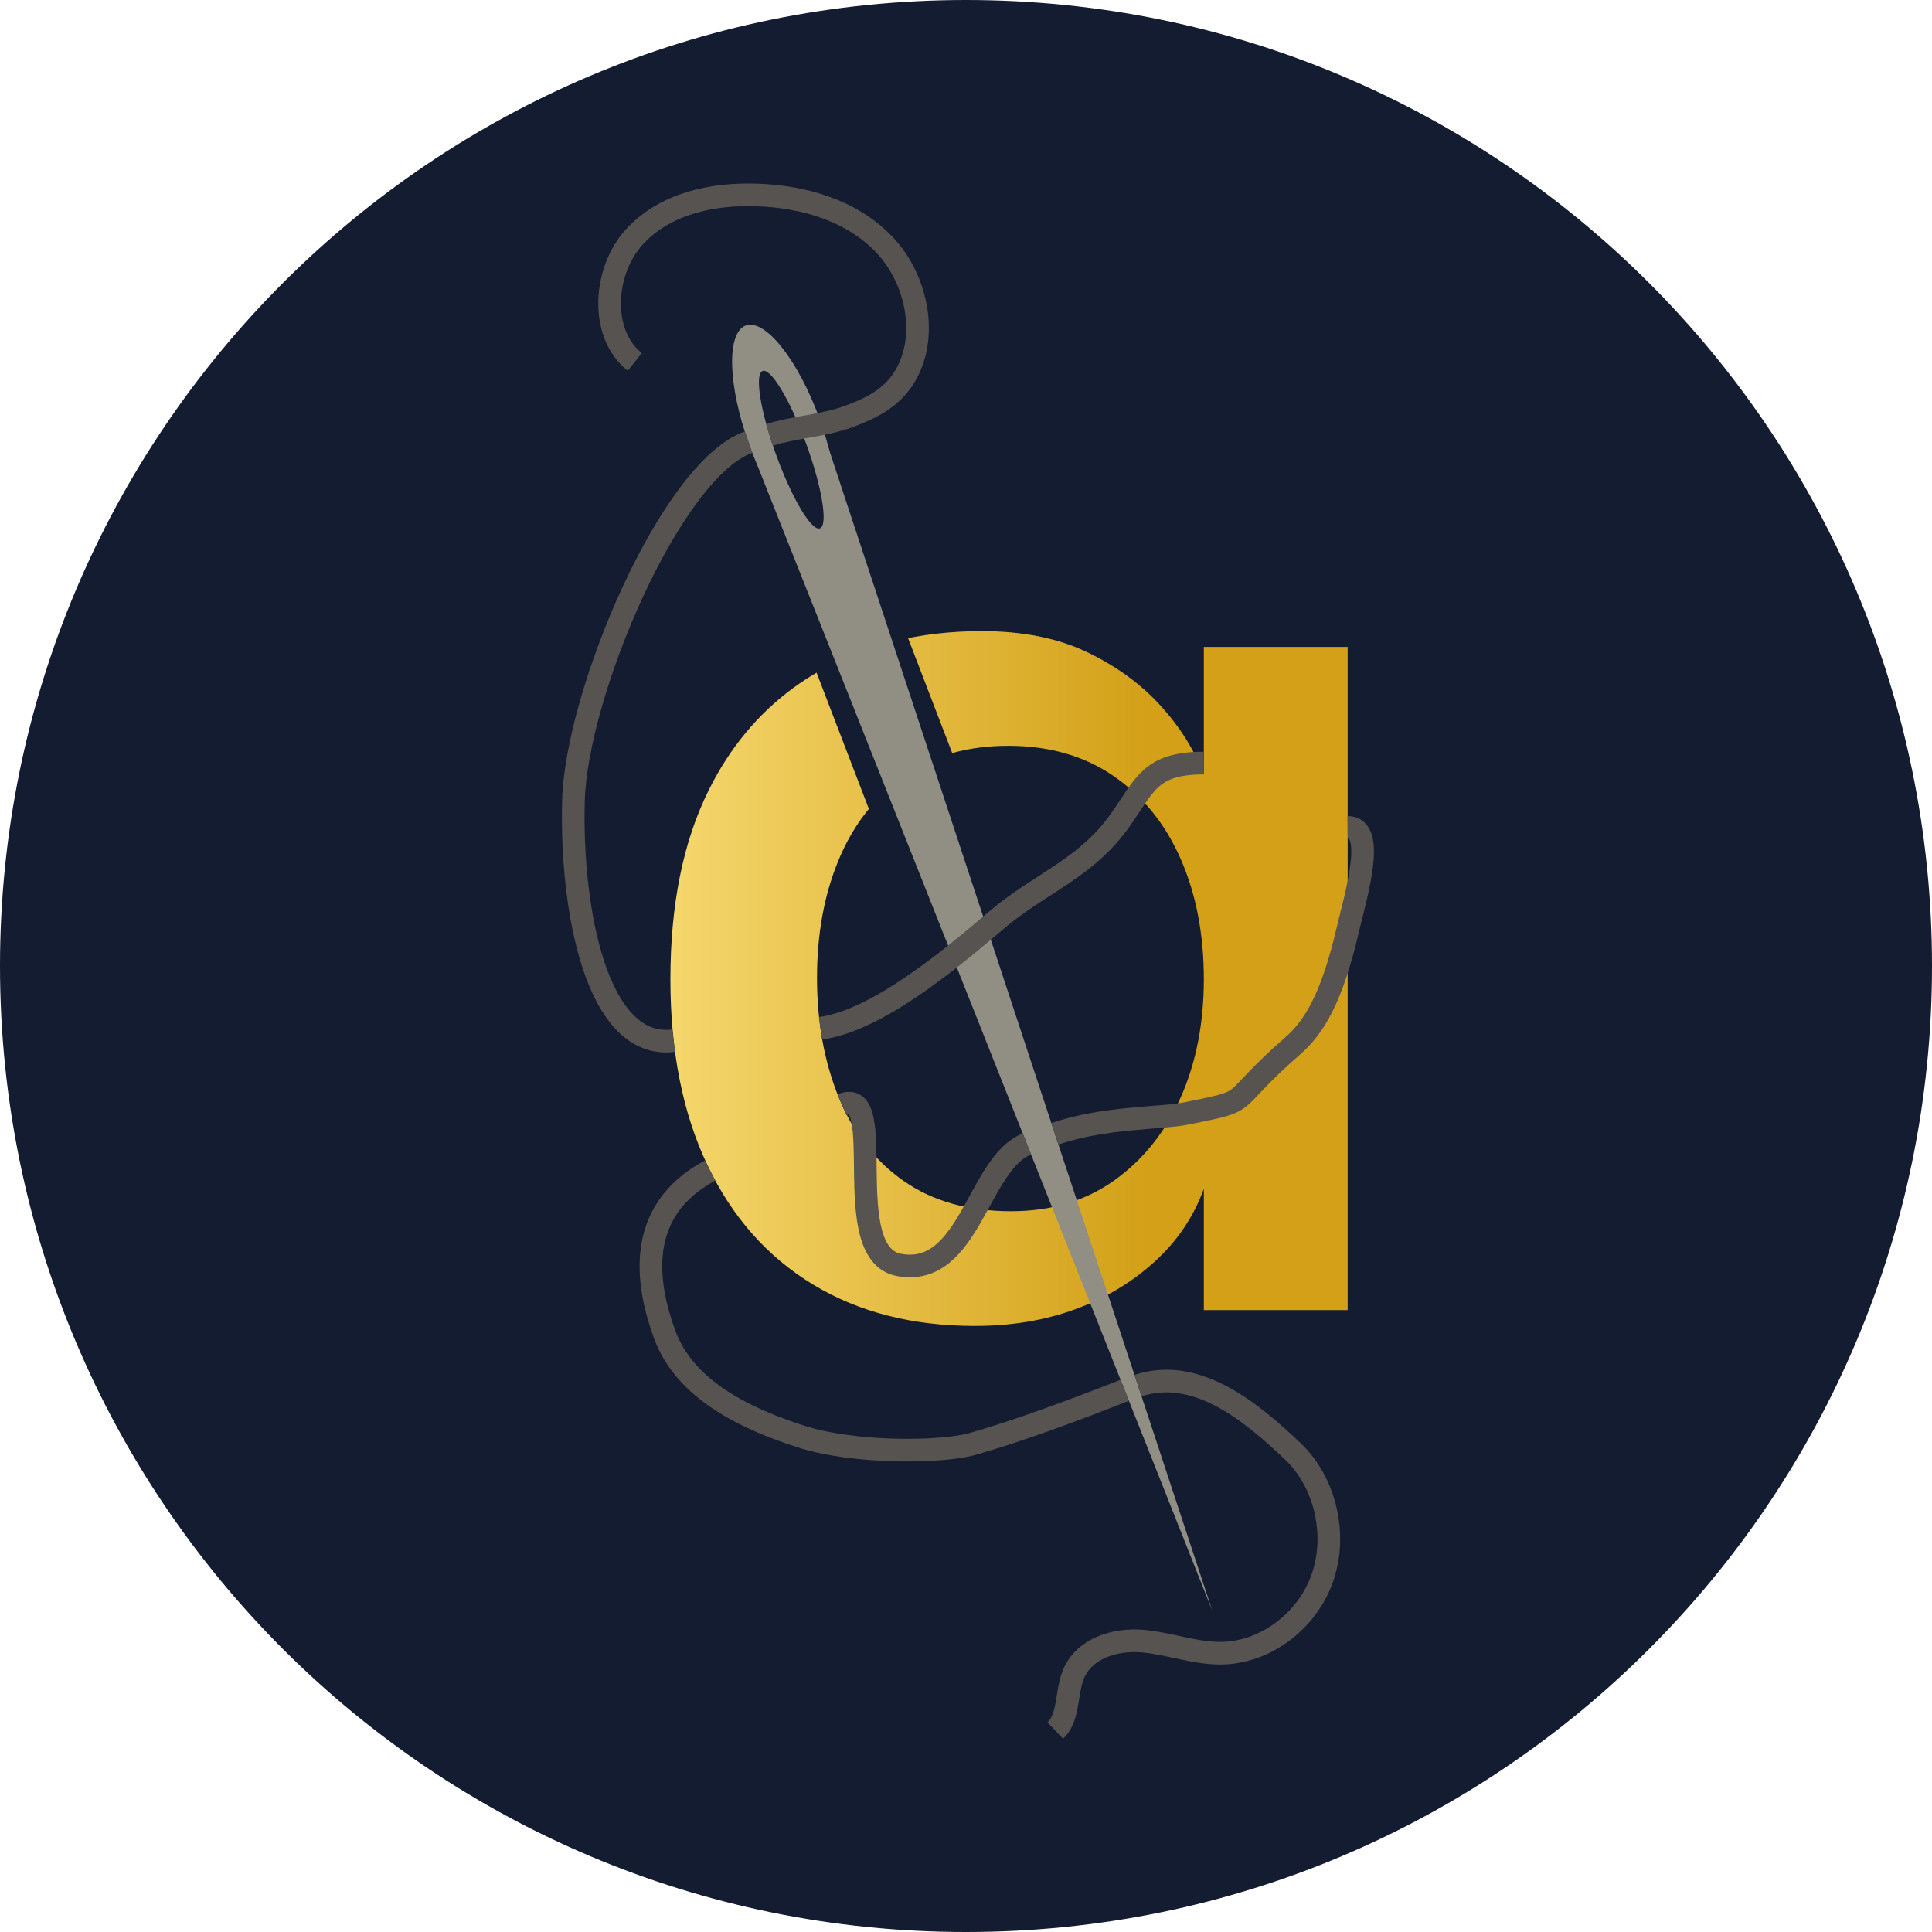
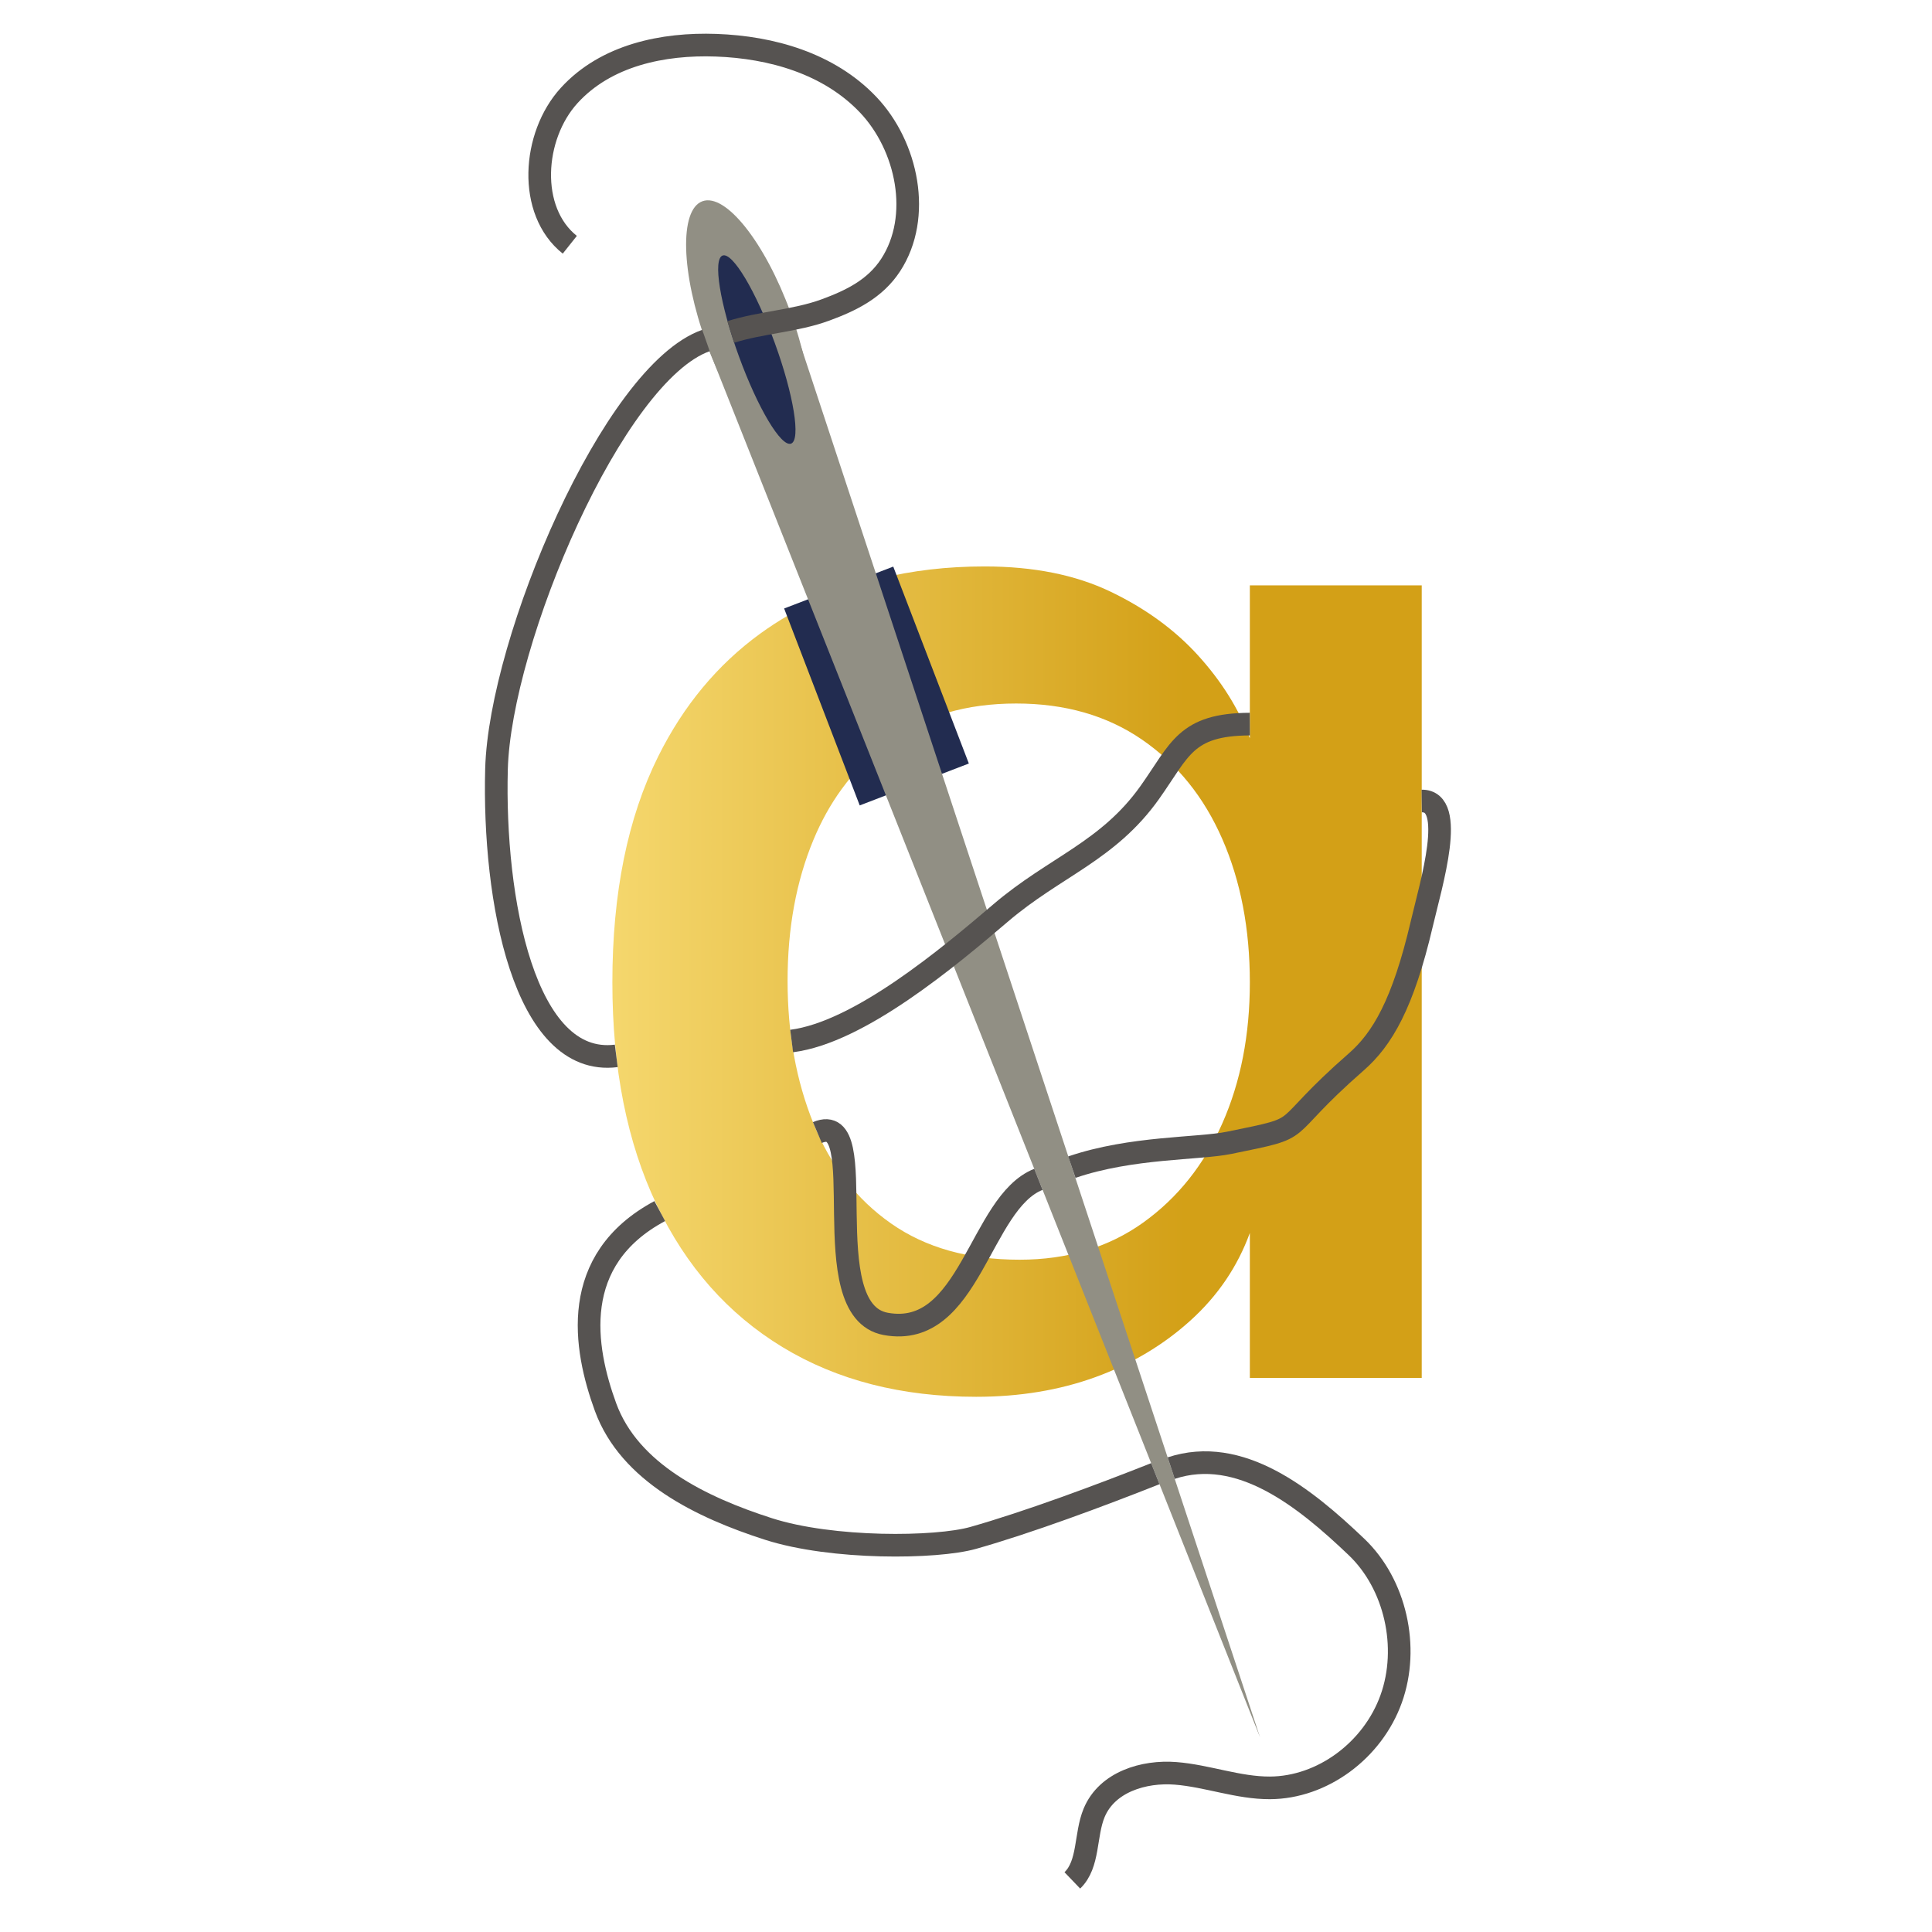
<svg xmlns="http://www.w3.org/2000/svg" id="a" viewBox="0 0 1024 1024">
  <defs>
-     <linearGradient id="b" x1="355.326" y1="518.64" x2="714.286" y2="518.64" gradientUnits="userSpaceOnUse">
+     <linearGradient id="b" x1="324.567" y1="520.275" x2="753.545" y2="520.275" gradientUnits="userSpaceOnUse">
      <stop offset="0" stop-color="#f5d76d" />
      <stop offset=".708" stop-color="#d3a017" />
    </linearGradient>
  </defs>
-   <circle cx="512" cy="512" r="512" fill="#141c31" />
-   <path d="M420.888,364.309c4-2.909,8.174-5.623,12.519-8.142,24.911-14.435,53.901-21.663,86.964-21.663,21.711,0,40.342,3.733,55.885,11.18,15.536,7.458,28.491,16.893,38.85,28.304,10.367,11.419,18.012,23.65,22.949,36.687v-67.785h76.231v351.501h-76.231v-64.29c-5.437,14.913-14.193,27.842-26.276,38.783-12.097,10.952-26.164,19.336-42.191,25.157-16.035,5.821-33.674,8.734-52.916,8.734-33.063,0-61.687-7.335-85.852-22.009-24.18-14.678-42.811-35.751-55.877-63.242-13.082-27.484-19.615-60.33-19.615-98.535,0-39.592,6.78-73.024,20.354-100.277,11.201-22.503,26.27-40.634,45.208-54.403M456.895,433.427c-4.858,6.705-8.985,14.145-12.382,22.319-7.66,18.411-11.478,39.257-11.478,62.545s3.819,44.373,11.478,63.242c7.645,18.869,19.116,33.663,34.412,44.373,15.289,10.725,34.286,16.073,56.989,16.073,21.211,0,39.469-5.471,54.774-16.419,15.282-10.941,27.014-25.615,35.151-44.026,8.144-18.4,12.217-39.242,12.217-62.545,0-23.758-4.072-44.951-12.217-63.589-8.137-18.627-19.981-33.305-35.524-44.026-15.543-10.71-34.174-16.073-55.877-16.073-22.203,0-40.834,5.482-55.885,16.423-8.363,6.084-15.582,13.319-21.657,21.704" fill="url(#b)" />
-   <rect x="446.546" y="340.758" width="51.842" height="93.551" transform="translate(-107.499 195.057) rotate(-21)" fill="#141c31" />
-   <ellipse cx="415.705" cy="228.691" rx="19.856" ry="59.755" transform="translate(-53.147 155.971) rotate(-20)" fill="#918f84" />
-   <polyline points="432.546 217.505 642.577 853.812 395.252 231.079" fill="#918f84" />
-   <ellipse cx="419.396" cy="238.327" rx="8.49" ry="44.386" transform="translate(-56.22 157.815) rotate(-20)" fill="#141c31" />
-   <path d="M603.164,734.408c30.511-10.043,59.09,12.925,82.215,34.987,17.212,16.422,23.593,44.42,15.351,67.366-8.242,22.945-30.57,39.347-53.722,39.462-14.126.071-27.792-5.323-41.879-6.438s-30.42,3.788-36.127,17.492c-4.09,9.819-2.169,22.783-9.676,29.983" fill="none" stroke="#565351" stroke-miterlimit="10" stroke-width="12" />
-   <path d="M376.345,620.406c-40.331,21.603-33.65,60.657-24.05,86.93,10.635,29.107,42.54,44.523,72.253,54.063,28.325,9.095,74.453,8.589,90.811,3.961,24.253-6.862,56.063-18.693,80.777-28.484" fill="none" stroke="#565351" stroke-miterlimit="10" stroke-width="12" />
-   <path d="M544.29,606.338c-26.147,10.319-30.253,70.936-67.701,64.115-32.779-5.971-4.926-95.684-30.348-84.87" fill="none" stroke="#565351" stroke-miterlimit="10" stroke-width="12" />
-   <path d="M714.286,438.537c15.535-.189,4.168,36.758,0,54.568-8.31,35.506-17.543,51.104-29.023,61.137-37.061,32.391-19.2,28.295-56.29,35.876-13.861,2.833-43.266,1.756-69.867,10.811" fill="none" stroke="#565351" stroke-miterlimit="10" stroke-width="12" />
-   <path d="M434.84,544.985c29.962-3.829,69.502-37.006,92.72-56.821,24.003-20.485,47.618-27.352,66.124-53.417,13.453-18.947,15.789-30.189,44.37-30.316" fill="none" stroke="#565351" stroke-miterlimit="10" stroke-width="12" />
-   <path d="M396.842,234.311c-41.116,14.416-91.389,133.026-92.905,190.121-1.527,57.499,12.192,132.317,53.116,127.149" fill="none" stroke="#565351" stroke-miterlimit="10" stroke-width="12" />
-   <path d="M336.448,191.839c-18.829-14.958-16.644-48.215-.309-66.169,16.336-17.954,41.674-23.167,65.187-22.328,24.524.876,50.032,8.05,67.447,26.383,17.415,18.333,23.934,49.688,9.985,71.097-6.868,10.541-17.505,15.748-28.947,19.947-13.371,4.906-28.547,5.495-41.998,9.745" fill="none" stroke="#565351" stroke-miterlimit="10" stroke-width="12" />
+   <path d="M402.917,335.841c4.781-3.476,9.768-6.719,14.961-9.73,29.77-17.251,64.415-25.888,103.927-25.888,25.946,0,48.211,4.461,66.786,13.361,18.566,8.913,34.048,20.188,46.428,33.825,12.389,13.646,21.525,28.263,27.426,43.843v-81.007h91.101v420.065h-91.101v-76.831c-6.498,17.822-16.962,33.273-31.401,46.348-14.457,13.089-31.267,23.107-50.421,30.064-19.163,6.957-40.243,10.437-63.238,10.437-39.512,0-73.72-8.766-102.598-26.303-28.896-17.541-51.161-42.725-66.777-75.578-15.634-32.845-23.441-72.098-23.441-117.755,0-47.315,8.102-87.268,24.324-119.836,13.385-26.892,31.394-48.559,54.026-65.015M445.947,418.441c-5.806,8.013-10.738,16.904-14.798,26.672-9.154,22.002-13.717,46.914-13.717,74.745s4.563,53.028,13.717,75.578c9.136,22.55,22.844,40.229,41.125,53.028,18.272,12.817,40.973,19.208,68.105,19.208,25.349,0,47.168-6.538,65.458-19.622,18.263-13.075,32.283-30.612,42.007-52.614,9.733-21.989,14.6-46.896,14.6-74.745,0-28.393-4.867-53.719-14.6-75.993-9.724-22.26-23.878-39.801-42.453-52.614-18.575-12.799-40.84-19.208-66.777-19.208-26.534,0-48.799,6.551-66.786,19.627-9.994,7.271-18.621,15.917-25.882,25.937" fill="url(#b)" />
+   <rect x="433.58" y="307.696" width="61.955" height="111.799" transform="translate(-99.445 190.632) rotate(-21)" fill="#222c50" />
+   <ellipse cx="396.724" cy="173.768" rx="23.73" ry="71.411" transform="translate(-35.507 146.167) rotate(-20)" fill="#918f84" />
+   <polyline points="416.849 160.401 667.848 920.825 372.281 176.622" fill="#918f84" />
+   <ellipse cx="401.134" cy="185.285" rx="10.146" ry="53.044" transform="translate(-39.18 148.37) rotate(-20)" fill="#222c50" />
+   <path d="M620.748,778.13c36.462-12.002,70.616,15.446,98.252,41.812,20.57,19.625,28.194,53.085,18.345,80.506-9.849,27.421-36.533,47.022-64.201,47.16-16.881.084-33.213-6.361-50.048-7.694-16.835-1.332-36.353,4.527-43.174,20.904-4.887,11.734-2.593,27.227-11.564,35.831" fill="none" stroke="#565351" stroke-miterlimit="10" stroke-width="12" />
+   <path d="M349.686,641.892c-48.198,25.816-40.214,72.488-28.742,103.887,12.71,34.785,50.838,53.208,86.346,64.609,33.85,10.869,88.975,10.265,108.525,4.734,28.983-8.2,66.998-22.339,96.533-34.04" fill="none" stroke="#565351" stroke-miterlimit="10" stroke-width="12" />
+   <path d="M550.39,625.079c-31.248,12.331-36.154,84.772-80.906,76.621-39.172-7.135-5.887-114.348-36.267-101.424" fill="none" stroke="#565351" stroke-miterlimit="10" stroke-width="12" />
+   <path d="M753.545,424.547c18.566-.226,4.982,43.928,0,65.212-9.931,42.432-20.965,61.073-34.684,73.062-44.29,38.709-22.945,33.814-67.27,42.874-16.565,3.386-51.706,2.098-83.495,12.919" fill="none" stroke="#565351" stroke-miterlimit="10" stroke-width="12" />
+   <path d="M419.591,551.759c35.807-4.576,83.059-44.224,110.805-67.904,28.685-24.481,56.906-32.687,79.022-63.836,16.077-22.643,18.869-36.078,53.025-36.229" fill="none" stroke="#565351" stroke-miterlimit="10" stroke-width="12" />
+   <path d="M374.181,180.484c-49.136,17.228-109.216,158.974-111.027,227.206-1.824,68.715,14.57,158.127,63.476,151.95" fill="none" stroke="#565351" stroke-miterlimit="10" stroke-width="12" />
+   <path d="M302.006,129.728c-22.502-17.876-19.891-57.62-.369-79.076,19.522-21.456,49.803-27.686,77.902-26.683,29.308,1.047,59.791,9.621,80.603,31.529s28.603,59.38,11.932,84.965c-8.208,12.597-20.919,18.82-34.594,23.837-15.979,5.863-34.116,6.567-50.19,11.646" fill="none" stroke="#565351" stroke-miterlimit="10" stroke-width="12" />
</svg>
